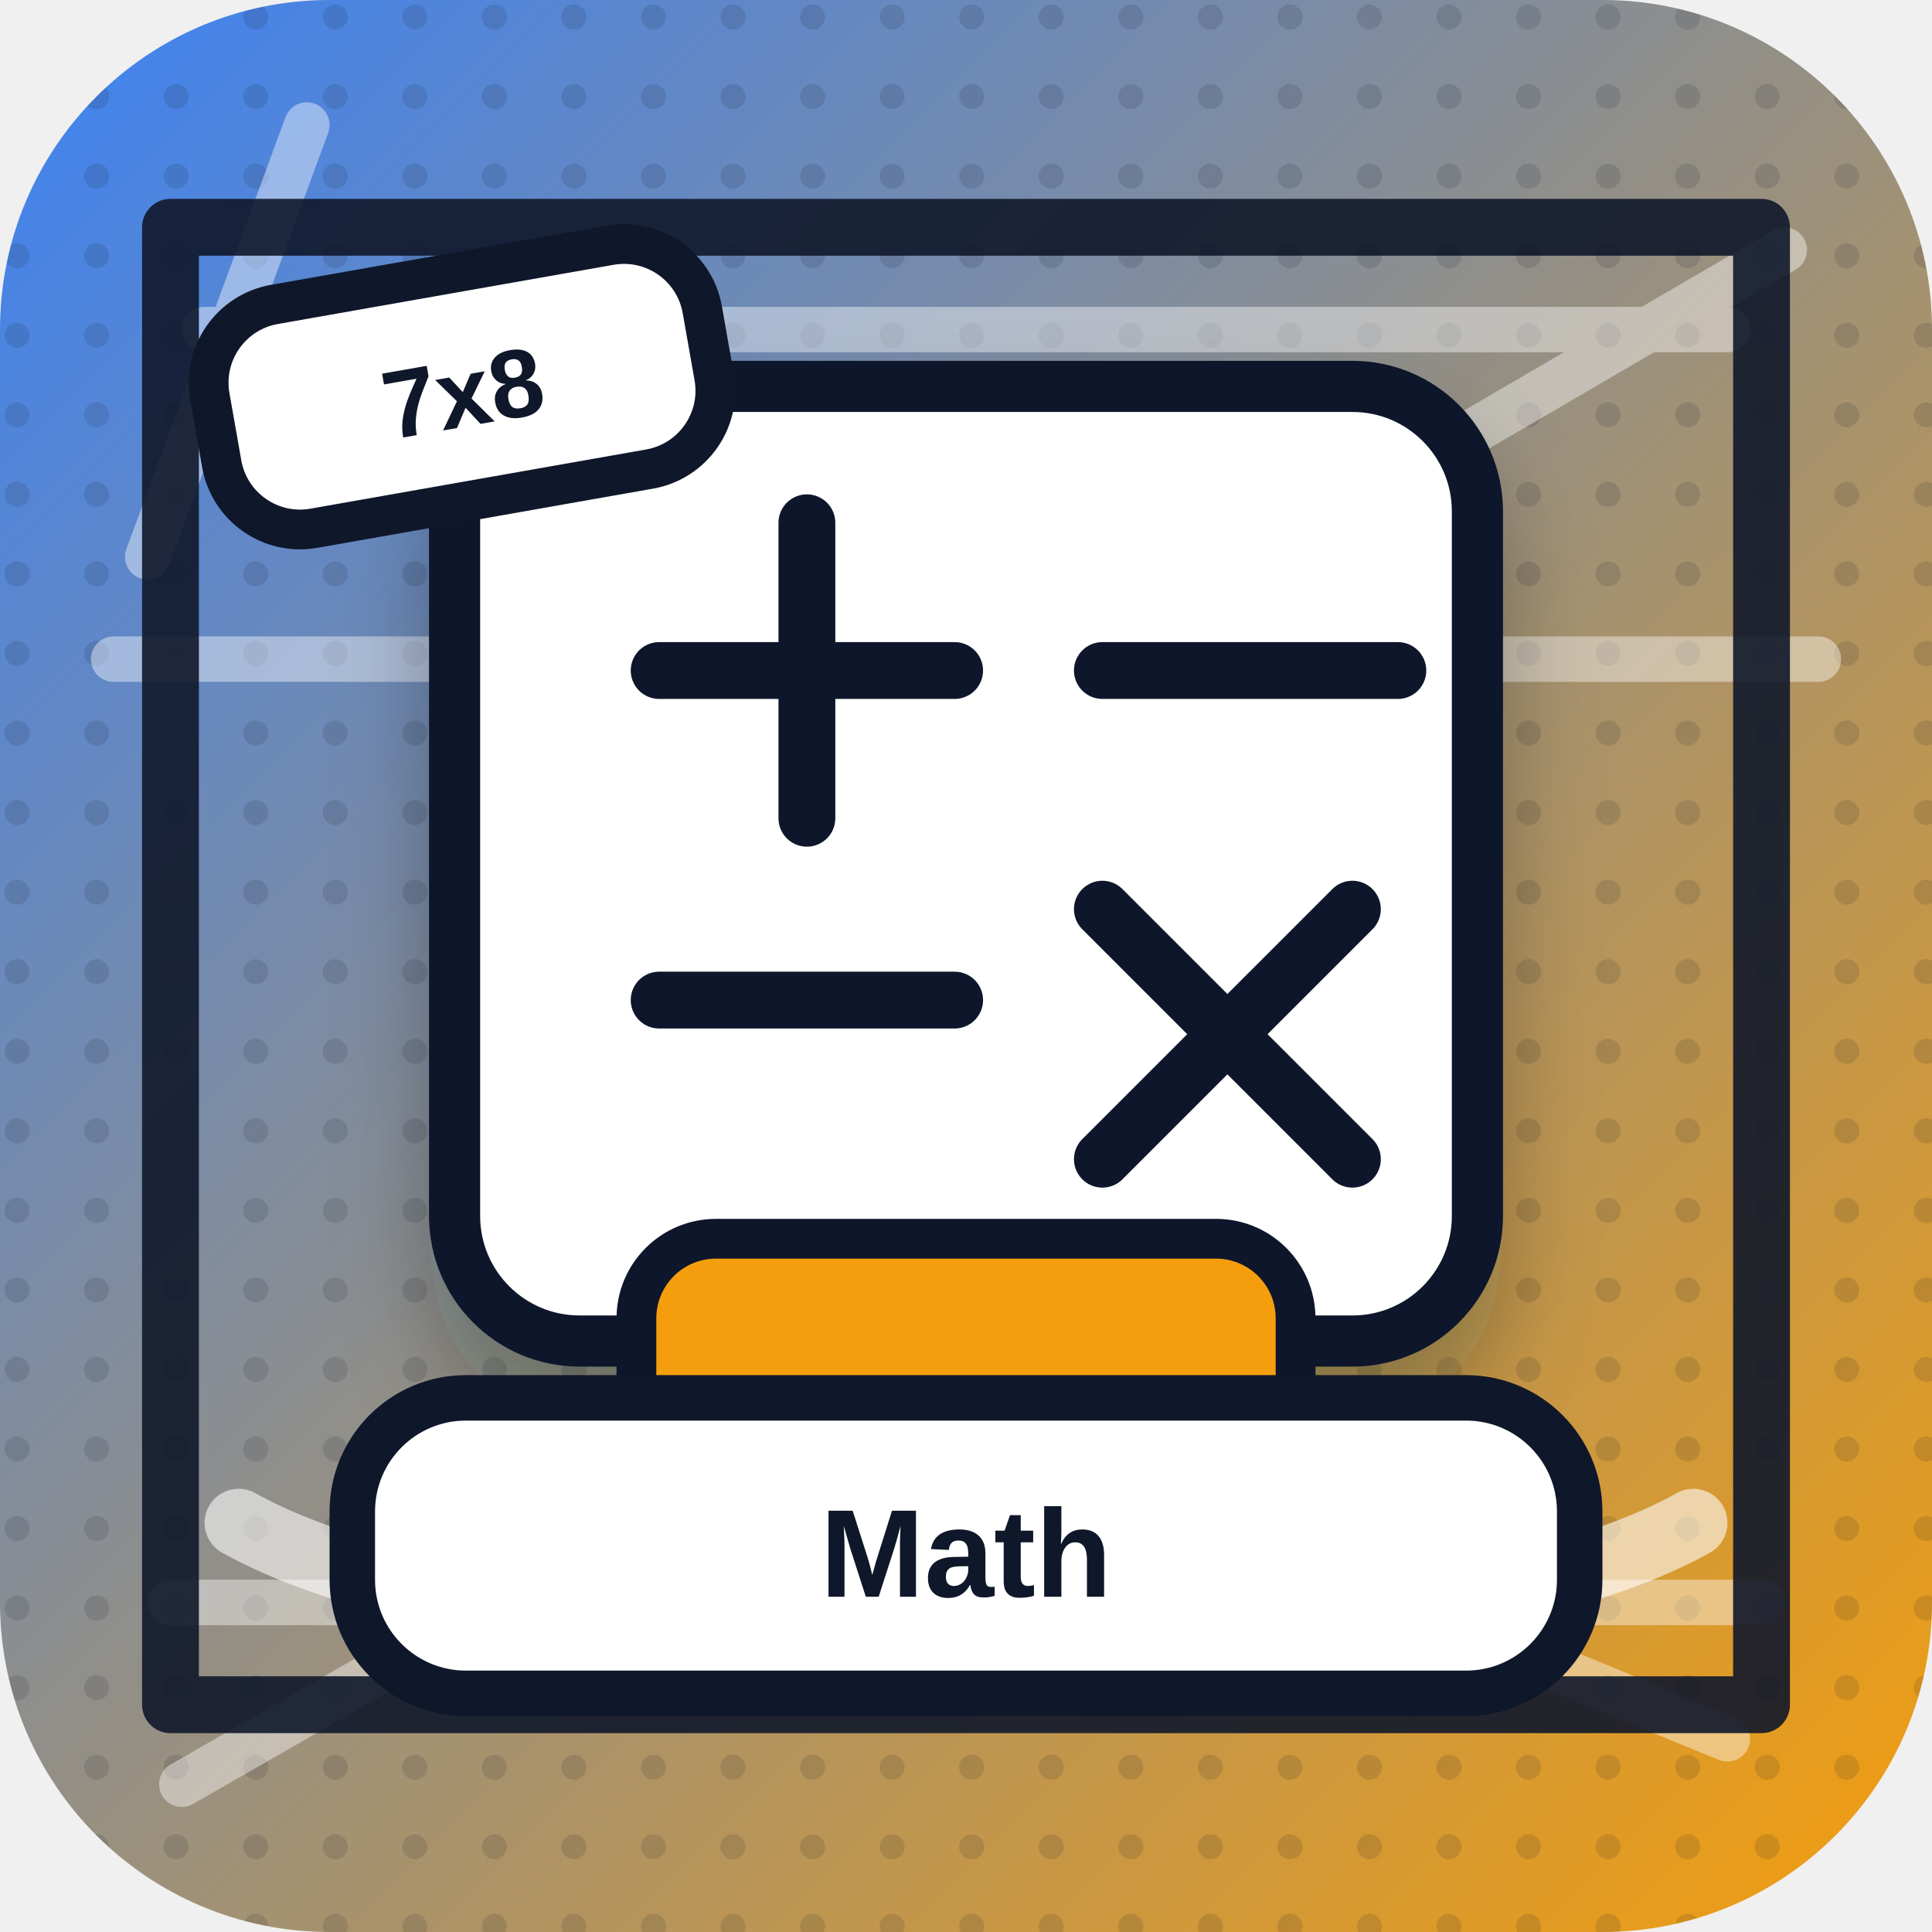
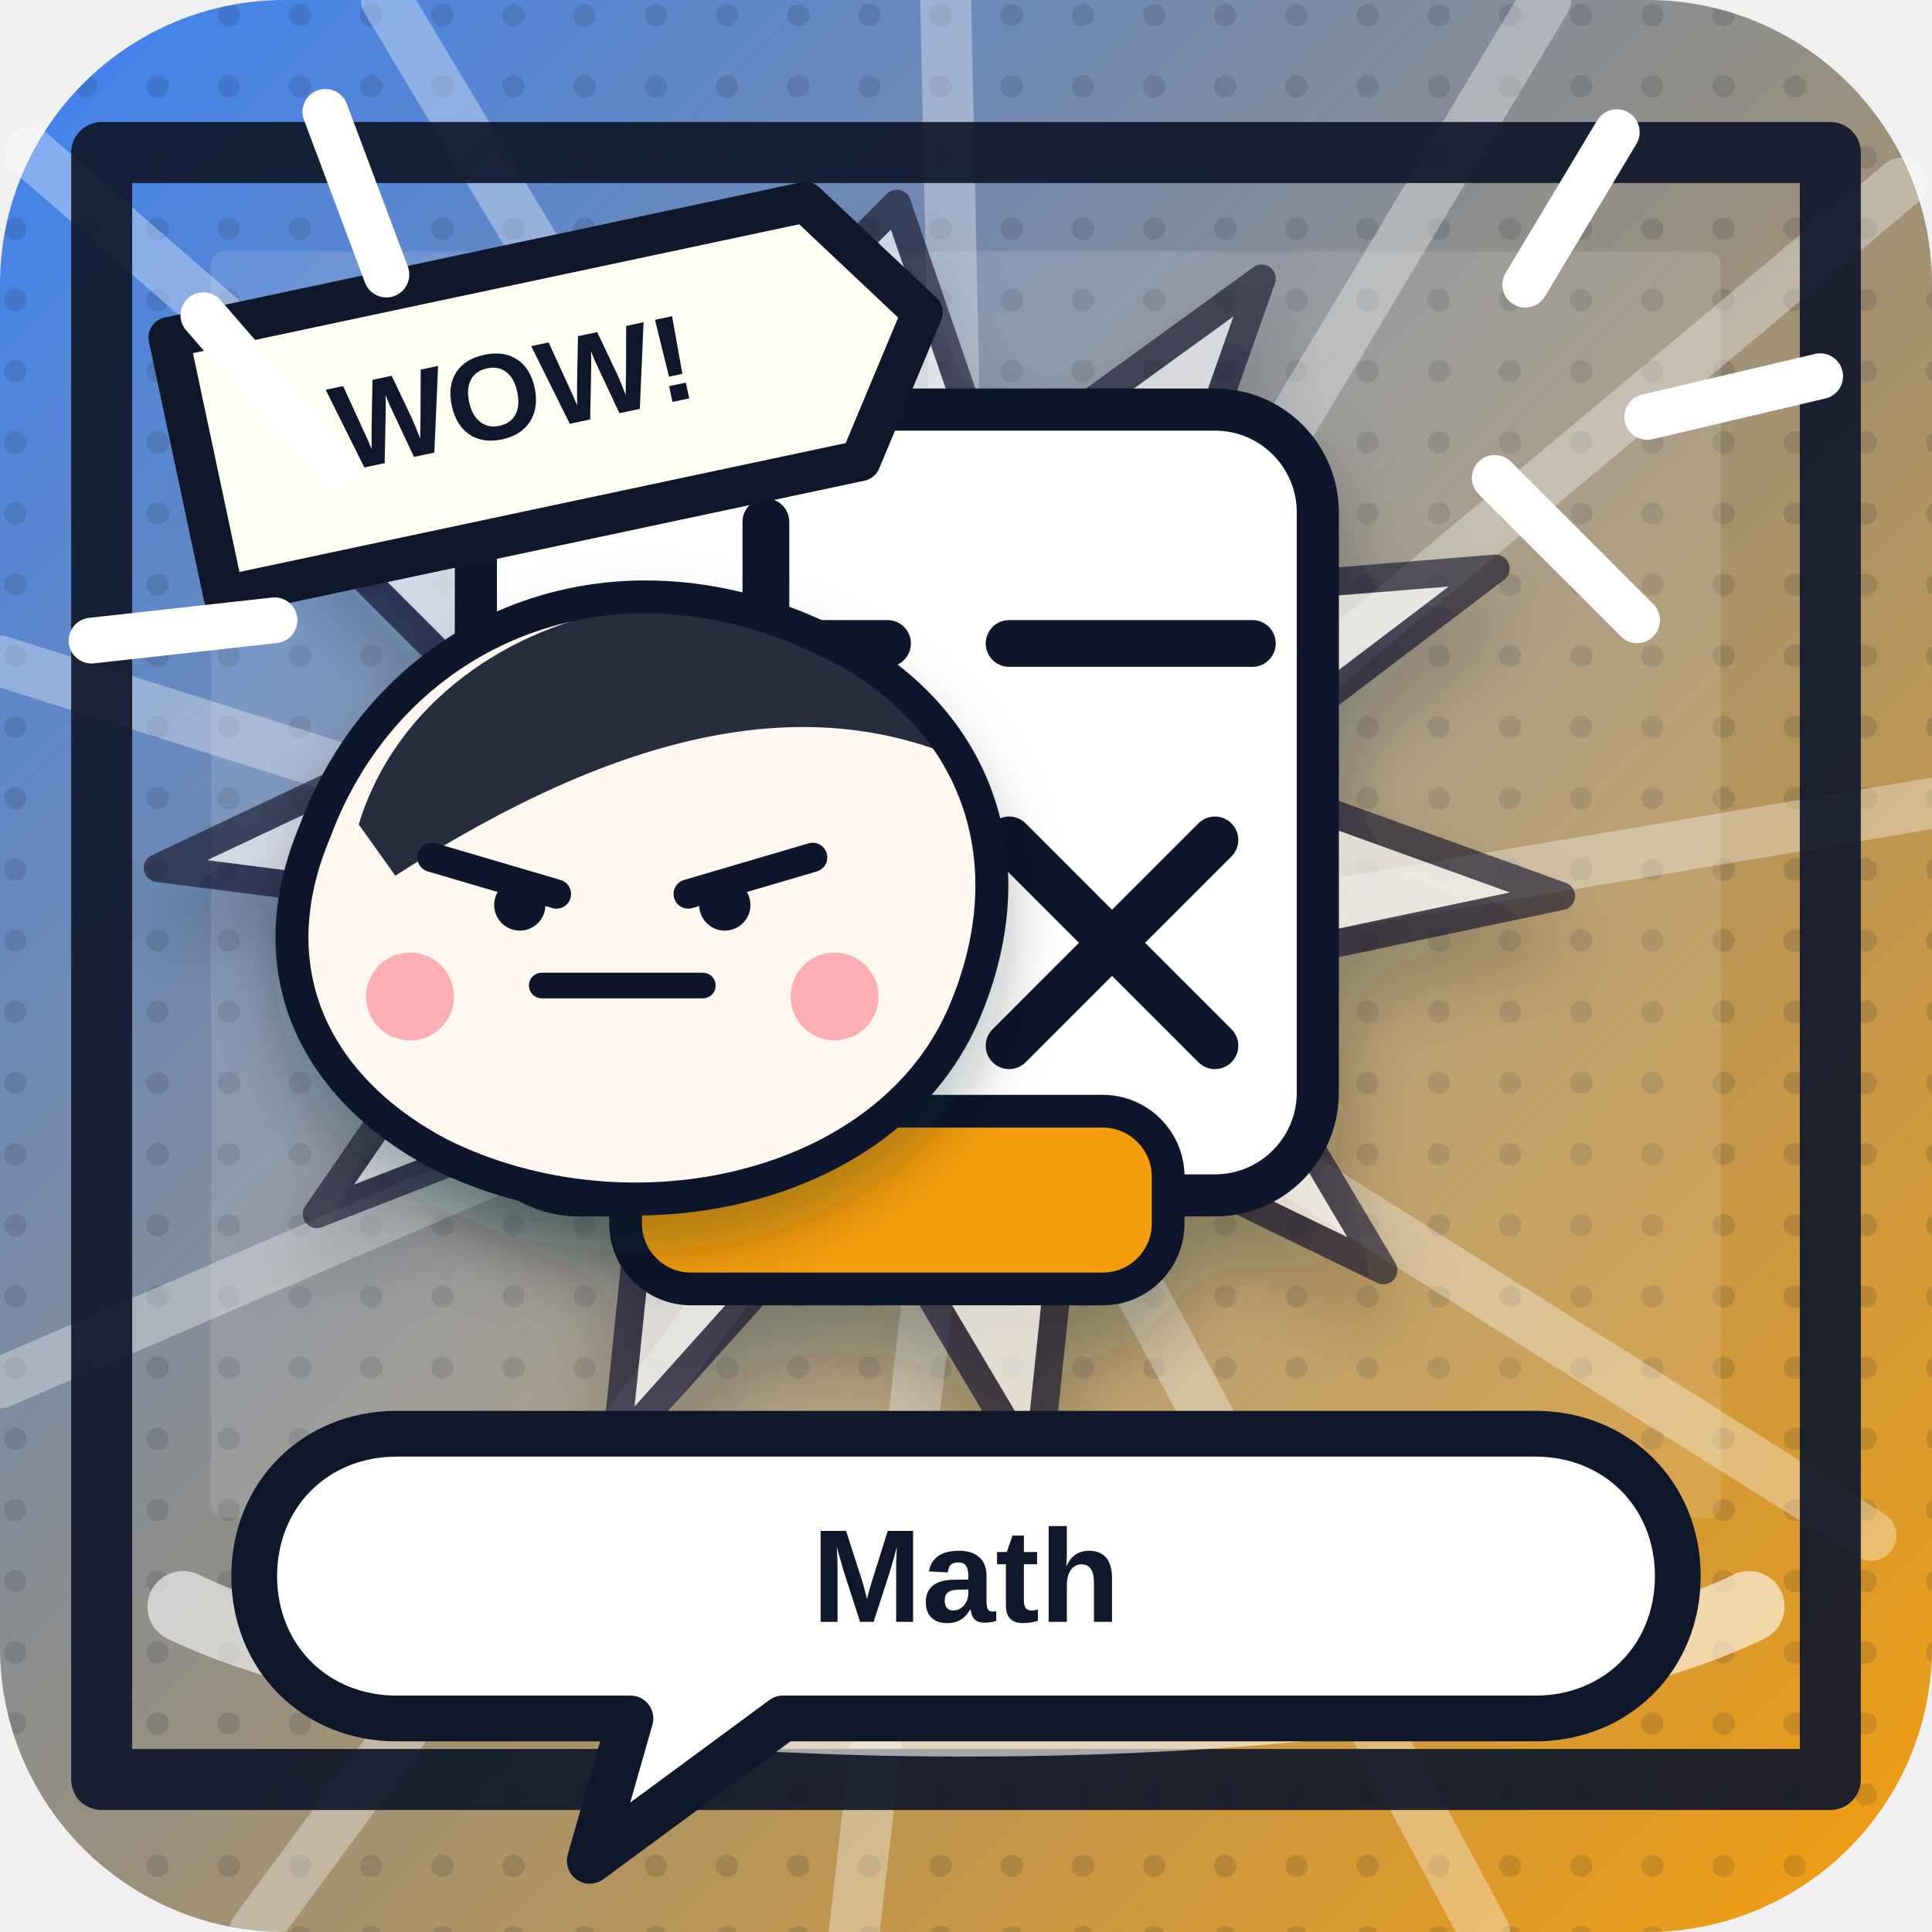
- <svg xmlns="http://www.w3.org/2000/svg" viewBox="0 0 340 340" role="img" aria-label="Math manga classroom tool icon">
+ <svg xmlns="http://www.w3.org/2000/svg" viewBox="0 0 380 380" role="img" aria-label="Math manga classroom tool icon">
  <defs>
    <linearGradient id="bg" x1="0" y1="0" x2="1" y2="1">
      <stop offset="0" stop-color="#3b82f6" />
      <stop offset="1" stop-color="#f59e0b" />
    </linearGradient>
    <pattern id="dots" width="14" height="14" patternUnits="userSpaceOnUse">
      <circle cx="3" cy="3" r="2.2" fill="#0f172a" opacity=".13" />
    </pattern>
    <filter id="shadow" x="-20%" y="-20%" width="140%" height="140%">
      <feDropShadow dx="0" dy="10" stdDeviation="8" flood-color="#0f172a" flood-opacity=".28" />
    </filter>
  </defs>
-   <rect width="340" height="340" rx="58" fill="url(#bg)" />
-   <rect width="340" height="340" rx="58" fill="url(#dots)" />
-   <path d="M36 58h268M20 116h300M30 282h280M54 22l-28 76M314 44l-72 42M304 306l-88-36M32 314l94-54" stroke="#fff" stroke-width="8" stroke-linecap="round" opacity=".42" />
-   <path d="M30 40h280v260H30z" fill="none" stroke="#0f172a" stroke-width="10" stroke-linejoin="round" opacity=".9" />
-   <g filter="url(#shadow)">
+   <rect width="380" height="380" rx="56" fill="url(#bg)" />
+   <rect width="380" height="380" rx="56" fill="url(#dots)" />
+   <path d="M190 190L6 30M190 190L76 0M190 190L186 0M190 190L304 0M190 190L374 36M190 190L380 158M190 190L368 302M190 190L292 380M190 190L168 380M190 190L50 380M190 190L0 272M190 190L0 130" stroke="#fff" stroke-width="10" stroke-linecap="round" opacity=".34" />
+   <path d="M20 30h340v320H20z" fill="none" stroke="#0f172a" stroke-width="12" stroke-linejoin="round" opacity=".92" />
+   <path d="M44 52h292v244H44z" fill="#ffffff" opacity=".12" stroke="#ffffff" stroke-width="5" stroke-linejoin="round" />
+   <g transform="translate(20 18) scale(.92)" filter="url(#shadow)">
+     <path d="M170 24l20 58 58-42-24 68 74-6-58 44 72 26-76 16 38 64-66-32-8 76-38-64-52 58 8-78-72 28 44-64-78-10 72-34-54-54 72 14z" fill="#ffffff" opacity=".64" stroke="#0f172a" stroke-width="6" stroke-linejoin="round" />
    <rect x="80" y="68" width="180" height="168" rx="22" fill="#ffffff" stroke="#0f172a" stroke-width="9" />
    <path d="M116 118h52M142 92v52M194 118h52M116 176h52M194 160l44 44M238 160l-44 44" stroke="#0f172a" stroke-width="10" stroke-linecap="round" />
    <rect x="112" y="218" width="116" height="38" rx="14" fill="#f59e0b" stroke="#0f172a" stroke-width="7" />
  </g>
-   <path d="M42 268c50 28 206 28 256 0" fill="none" stroke="#fff" stroke-width="12" stroke-linecap="round" opacity=".58" />
-   <rect x="62" y="246" width="216" height="52" rx="20" fill="#ffffff" stroke="#0f172a" stroke-width="8" />
-   <text x="170" y="281" text-anchor="middle" font-size="22" font-weight="900" fill="#0f172a" font-family="Arial Black, Arial">Math</text>
-   <g transform="rotate(-10 82 72)">
-     <rect x="38" y="48" width="88" height="40" rx="14" fill="#ffffff" stroke="#0f172a" stroke-width="7" />
-     <text x="82" y="75" text-anchor="middle" font-size="17" font-weight="900" fill="#0f172a" font-family="Arial Black, Arial">7x8</text>
+   <g transform="translate(0 34) scale(.72)" filter="url(#shadow)">
+     <g>
+       <path d="M86 180c20-54 78-80 136-54 42 18 60 58 42 102-20 50-92 66-144 40-34-18-50-50-34-88z" fill="#fff8f0" stroke="#0f172a" stroke-width="9" />
+       <path d="M98 178c20-66 124-86 164-18-42-18-92-8-154 32z" fill="#0f172a" opacity=".9" />
+       <path d="M118 187l34 10M222 187l-34 10" stroke="#0f172a" stroke-width="8" stroke-linecap="round" />
+       <circle cx="142" cy="200" r="7" fill="#0f172a" />
+       <circle cx="198" cy="200" r="7" fill="#0f172a" />
+       <path d="M148 222h44" stroke="#0f172a" stroke-width="7" stroke-linecap="round" />
+       <circle cx="112" cy="225" r="12" fill="#fb7185" opacity=".55" />
+       <circle cx="228" cy="225" r="12" fill="#fb7185" opacity=".55" />
+     </g>
  </g>
+   <path d="M36 316c62 30 246 30 308 0" fill="none" stroke="#fff" stroke-width="14" stroke-linecap="round" opacity=".6" />
+   <path d="M78 282h224c16 0 28 12 28 28s-12 28-28 28H154l-38 28 8-28H78c-16 0-28-12-28-28s12-28 28-28z" fill="#ffffff" stroke="#0f172a" stroke-width="9" stroke-linejoin="round" />
+   <text x="190" y="319" text-anchor="middle" font-size="26" font-weight="900" fill="#0f172a" font-family="Arial Black, Arial">Math</text>
+   <g transform="rotate(-12 104 82)">
+     <path d="M38 52h128l18 26-18 26H38z" fill="#fffef2" stroke="#0f172a" stroke-width="8" stroke-linejoin="round" />
+     <text x="102" y="85" text-anchor="middle" font-size="24" font-weight="900" fill="#0f172a" font-family="Arial Black, Arial">WOW!</text>
+   </g>
+   <path d="M300 56l18-30M324 82l34-8M294 94l28 28M66 92L40 62M54 122l-36 4M76 54L64 22" stroke="#fff" stroke-width="9" stroke-linecap="round" />
</svg>
